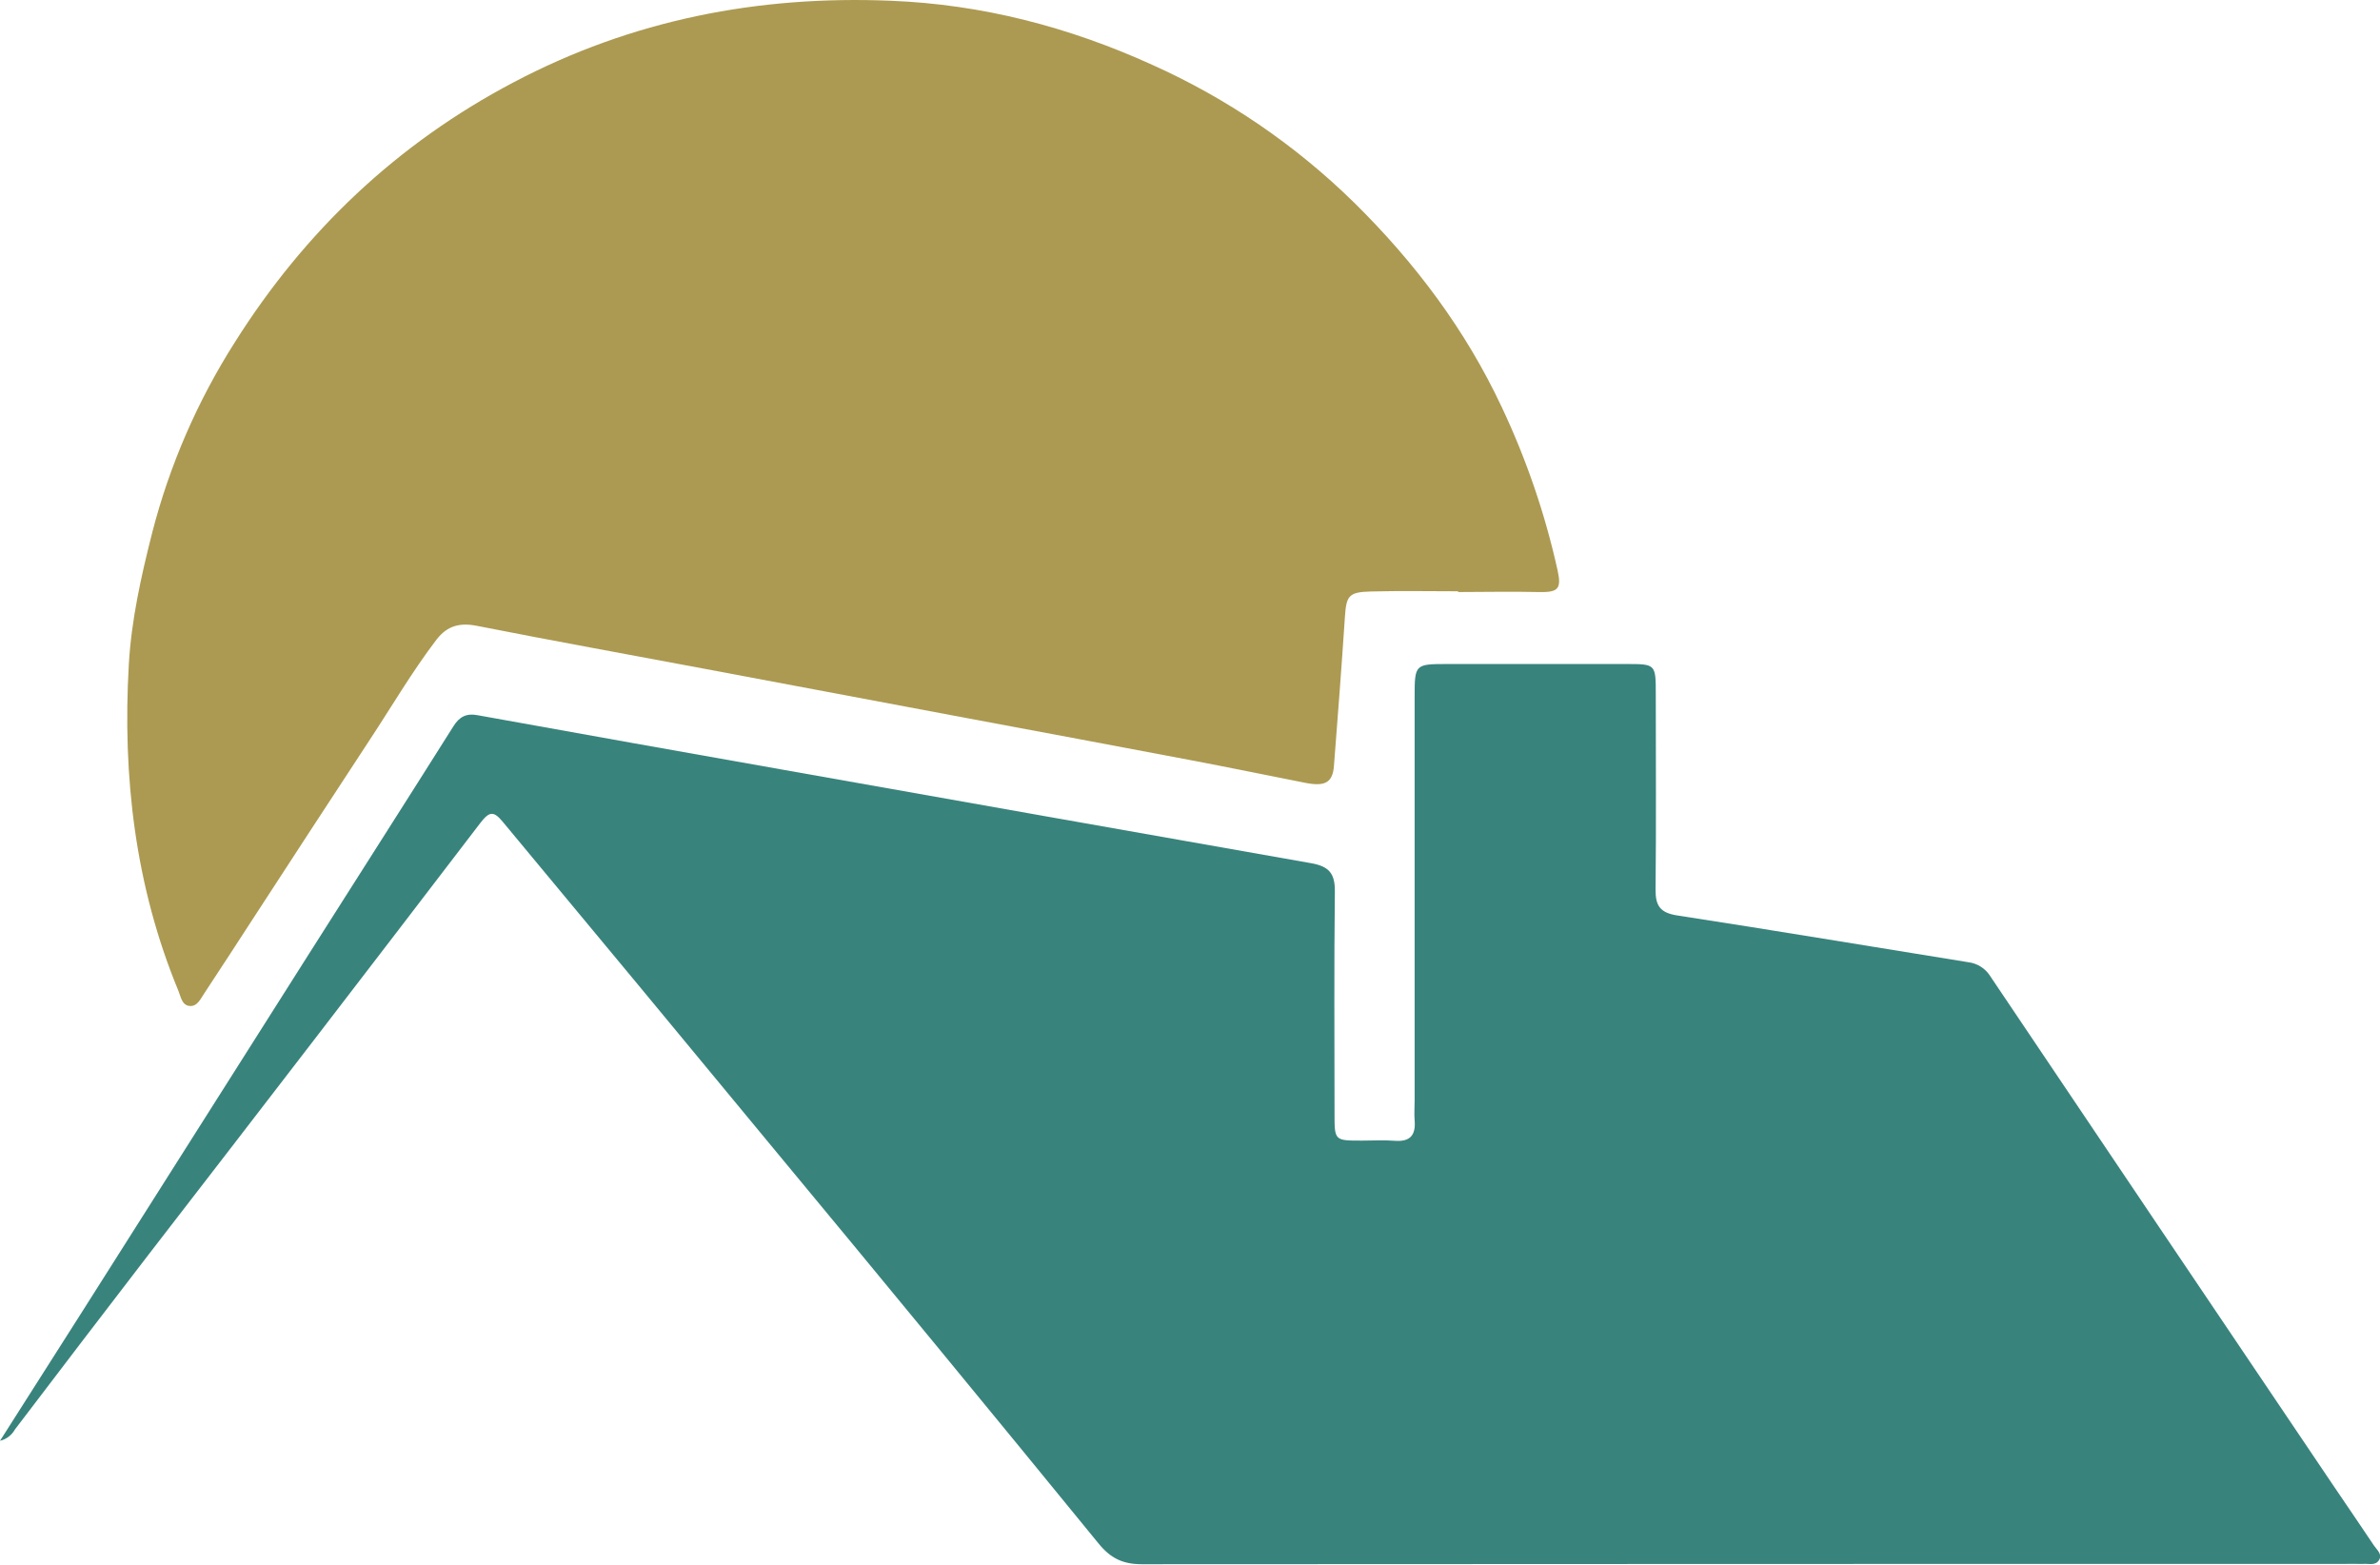
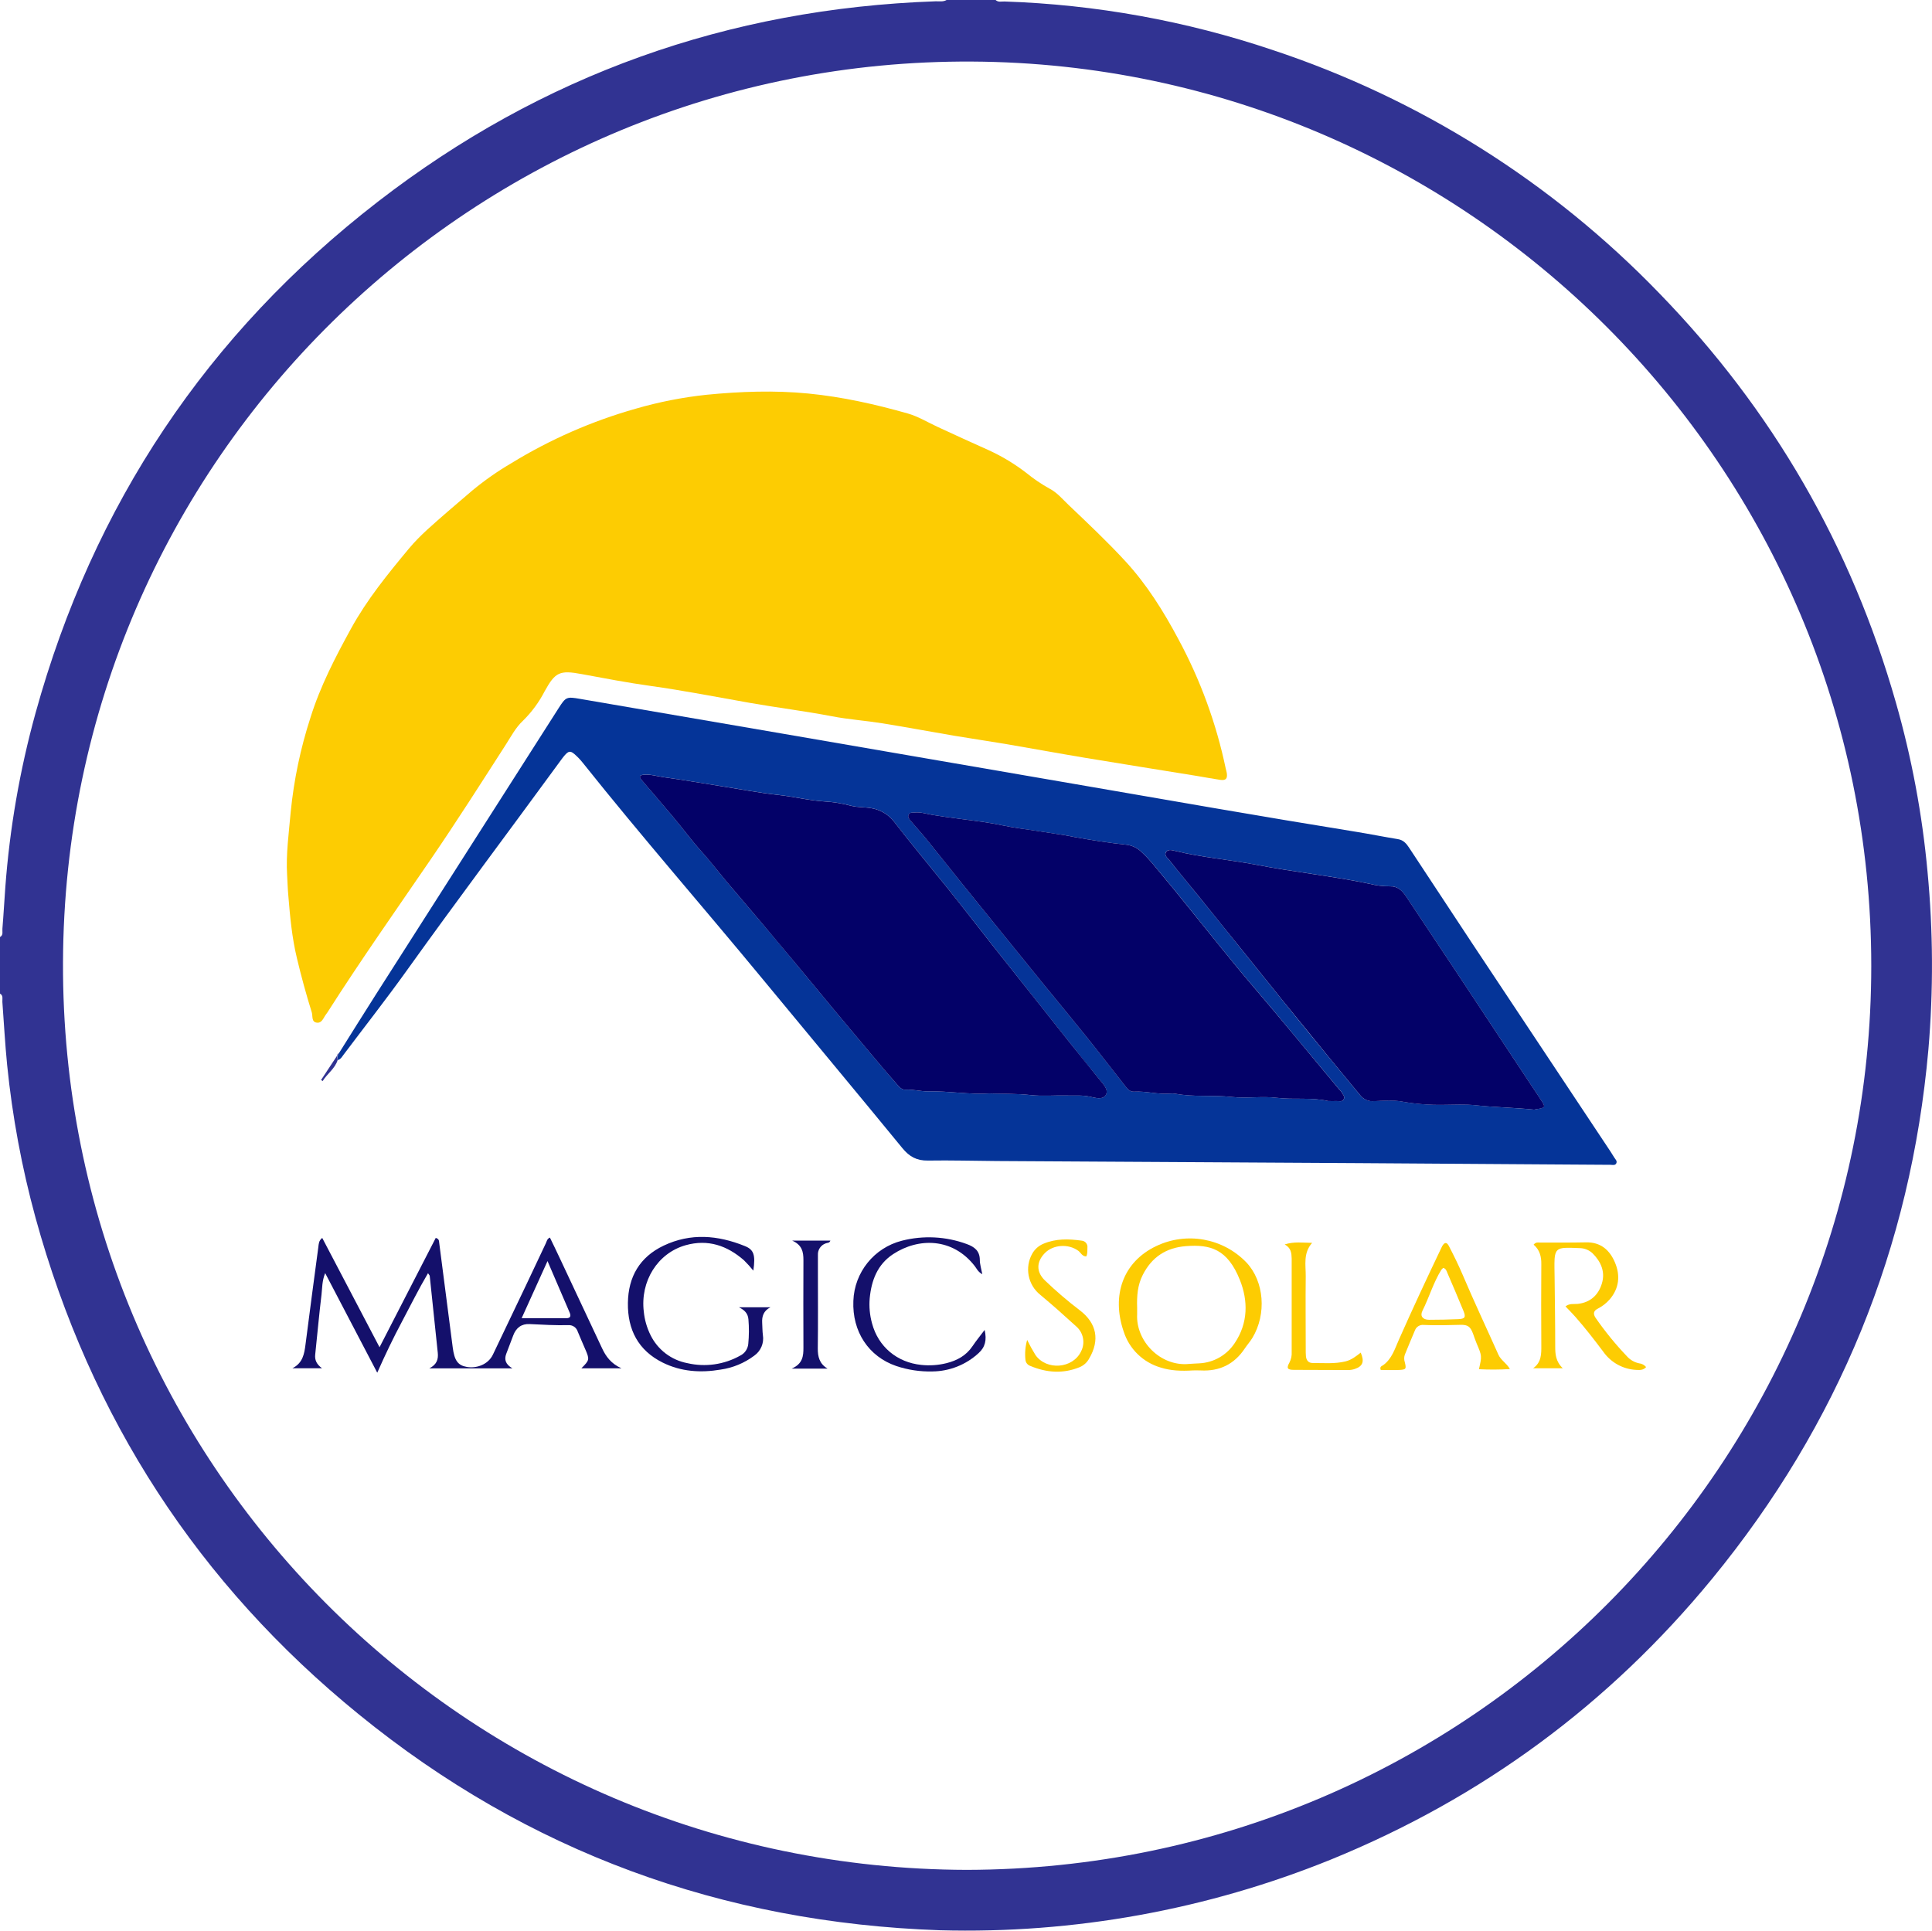
- <svg xmlns="http://www.w3.org/2000/svg" viewBox="0 0 652.76 429">
+ <svg xmlns="http://www.w3.org/2000/svg" viewBox="0 0 919.99 919.51">
  <defs>
-     <style>.cls-1{fill:#39837d;}.cls-2{fill:#ac9a52;}</style>
+     <style>.cls-1{fill:#313392;}.cls-2{fill:#fdcc02;}.cls-3{fill:#053498;}.cls-4{fill:#14106b;}.cls-5{fill:#030168;}</style>
  </defs>
  <g id="Layer_2" data-name="Layer 2">
    <g id="Layer_1-2" data-name="Layer 1">
-       <path class="cls-1" d="M0,395.19c8-12.55,15.4-24.16,22.78-35.8q31-48.9,62-97.82c13.2-20.81,26.47-41.56,39.6-62.4,1.67-2.64,3.57-3.57,6.62-3q42,7.58,84,15Q287.26,224,359.54,236.75c4.92.86,6.63,2.77,6.57,7.78-.23,20.32-.1,40.64-.09,61,0,7.33,0,7.33,7.56,7.32,3,0,6-.18,9,.05,4.23.32,5.75-1.6,5.41-5.6-.15-1.82,0-3.66,0-5.49q0-55.47,0-110.92c0-8.57.19-8.75,8.56-8.76q24.74,0,49.47,0c8.12,0,8.11,0,8.11,8.38,0,17.82.13,35.64-.06,53.46-.05,4.49,1.28,6.41,6,7.13,26.64,4.09,53.23,8.56,79.84,12.83a8.27,8.27,0,0,1,6,3.89q46.95,69.83,94,139.56c3.72,5.52,7.51,11,11.2,16.54.78,1.17,2.34,2.35,1.4,3.95s-2.68,1-4.13,1.08c-.66.05-1.33,0-2,0q-166.62,0-333.24.09c-5.16,0-8.52-1.62-11.82-5.66Q256.92,369,212.14,315q-37-44.82-74.22-89.56c-2.49-3-3.64-3-6.17.27Q86.44,285,40.79,344.06q-18.4,23.94-36.68,48A6.45,6.45,0,0,1,0,395.19Z" />
-       <path class="cls-2" d="M399.92,162.18c-8,0-16-.16-24,.06-6.06.16-6.67,1.18-7.06,7.07-.9,13.61-1.94,27.2-3,40.79-.36,4.55-2.43,5.69-7.86,4.62-10.6-2.09-21.18-4.28-31.8-6.29-20.25-3.86-40.52-7.62-60.78-11.42q-36.26-6.81-72.5-13.63c-20.72-3.89-41.47-7.65-62.16-11.73-4.67-.92-8.09,0-11,3.73-6.77,8.88-12.39,18.52-18.53,27.82-10.52,16-20.9,32-31.33,48-4.63,7.11-9.23,14.25-13.91,21.32-1,1.48-1.89,3.61-4,3.4s-2.37-2.48-3.06-4.15c-11.88-28.72-15.36-58.8-13.6-89.49.69-12.21,3.39-24.28,6.43-36.24A181.65,181.65,0,0,1,64.43,93.84c19.17-30.39,44.42-54.4,76.42-71.26C173.35,5.44,208-1.31,244.39.21c25,1,48.81,7.19,71.66,17.58a190.23,190.23,0,0,1,55.29,37.73C388,71.91,401.93,90.4,411.93,111.76a212.4,212.4,0,0,1,15.27,44.68c1.15,5.23.06,6.07-5.3,5.95-7.33-.18-14.65,0-22,0Z" />
+       <path class="cls-1" d="M474.09,0c1.26,1.19,2.83.66,4.26.71A446.83,446.83,0,0,1,605.88,23.77,454.64,454.64,0,0,1,790.16,139.69Q871,222.93,902.8,334.6a439,439,0,0,1,15.06,80.56,471,471,0,0,1,.41,84.72q-12.6,141.69-102.89,251.88-73.75,89.84-181.6,133.83a462.18,462.18,0,0,1-186.21,33.68C344,915.67,251.39,882,171,816.56c-76.6-62.25-127.9-141.41-154.1-236.69A444.91,444.91,0,0,1,3.4,507.2c-1-10-1.52-20-2.27-30-.1-1.36.55-3.07-1.13-4V446.26c1.72-.94,1-2.65,1.15-4,.55-6.56.89-13.13,1.38-19.69a431.94,431.94,0,0,1,14.38-82.94c27.4-99.19,81.68-180.63,163-243.55C258,35.67,346.78,4.1,445.5.62c1.75-.06,3.59.35,5.25-.62ZM460.4,890.51C700.42,890,891.08,696,891.07,460c0-238.21-192.83-429.4-428.18-430.68C226.52,28,30.81,218.42,30,458.38,29.13,696.43,221.11,889.89,460.4,890.51Z" />
+       <path class="cls-2" d="M136.72,416.79c-.6-10.06.83-20,1.7-30a213.34,213.34,0,0,1,9.43-45.07c4.66-14.92,11.8-28.68,19.29-42.33,7.61-13.87,17.5-26,27.53-38.07,5.47-6.57,12.06-12,18.46-17.63,3.94-3.45,8-6.8,11.92-10.21a139.84,139.84,0,0,1,18.34-12.83,236.6,236.6,0,0,1,59.3-26A195,195,0,0,1,336.5,188c16.05-1.57,32.22-2.17,48.38-.59s31.83,5.09,47.36,9.5c5.05,1.44,9.54,4.23,14.29,6.42Q458.74,209,471,214.49a92.22,92.22,0,0,1,17.61,10.64,76.48,76.48,0,0,0,11.11,7.55c3.64,1.86,6.26,5.07,9.17,7.84,9.2,8.76,18.46,17.49,27.07,26.84,10.18,11.07,18.1,23.77,25.15,37A227.77,227.77,0,0,1,583.67,366c.15.73.42,1.44.52,2.18.36,2.72-.46,3.6-3.23,3.21-3.7-.54-7.37-1.26-11.05-1.86-17.83-2.9-35.68-5.72-53.5-8.68-12.52-2.09-25-4.4-37.51-6.53-8.09-1.37-16.22-2.53-24.31-3.9-11.48-1.94-22.93-4.1-34.42-5.95-8-1.28-16-1.82-23.95-3.34-12.91-2.49-26-4.08-38.89-6.35-15.87-2.79-31.69-5.91-47.66-8.13-10.94-1.53-21.81-3.6-32.67-5.62-10.44-1.94-12.59-1-17.66,8.21a54.89,54.89,0,0,1-10.31,14c-3.44,3.21-5.58,7.35-8.08,11.24-11.71,18.22-23.33,36.48-35.56,54.37-16.61,24.3-33.58,48.36-49.4,73.19-.24.37-.5.74-.78,1.1-1.24,1.58-1.85,4.25-4.42,3.88s-1.79-3.14-2.31-4.83q-4-12.84-7.1-25.9c-2.35-9.78-3.27-19.73-4.08-29.71C137,423.36,136.91,420.07,136.72,416.79Z" />
+       <path class="cls-3" d="M161.45,501.49c5.81-9.24,11.56-18.5,17.42-27.69Q222.42,405.52,266,337.26c3.46-5.41,3.81-5.53,10.23-4.42q48.17,8.3,96.34,16.54l139.2,24c44.63,7.7,89.24,15.54,134,22.76,6.64,1.07,13.23,2.42,19.87,3.49,2.68.43,4.08,2.14,5.43,4.2q14.78,22.5,29.64,44.95,32.37,48.78,64.8,97.54c1.08,1.62,2.16,3.23,3.15,4.9.51.85,1.55,1.65,1,2.79s-1.81.73-2.81.72l-24.69-.16q-47.57-.33-95.15-.64-86.18-.52-172.36-1c-10.92-.07-21.84-.4-32.76-.22-5.27.09-8.82-1.8-12.17-5.9-22-26.86-44.24-53.49-66.33-80.26-28.47-34.51-57.92-68.2-85.8-103.18a30.81,30.81,0,0,0-4-4.2c-1.92-1.65-2.82-1.54-4.55.38-1.09,1.22-2,2.58-3,3.91-24,32.85-48.45,65.37-72.14,98.46-9.75,13.62-20.09,26.81-30.17,40.2-.79,1-1.41,2.33-2.84,2.74l-.21-2.16,0,0A1.2,1.2,0,0,0,161.45,501.49Zm309.61,19.25c7.08.21,13.33.06,19.6.77,5.76.65,11.65.06,17.49.22,3.56.09,7.11-.25,10.7.53,2.58.56,6.4,1.73,7.79-.93,1.29-2.48-1.39-5.12-3.2-7.33q-6.8-8.31-13.47-16.7c-5-6.29-10-12.62-15-18.92Q483.6,464,472.22,449.67c-7-8.89-13.92-17.86-21-26.69-8.4-10.44-17-20.72-25.21-31.33a17.29,17.29,0,0,0-10.72-6.71c-3.39-.66-6.82-.36-10.19-1.26a62.53,62.53,0,0,0-12.32-2c-7.45-.45-14.68-2.3-22.08-3.11-9.15-1-18.21-2.74-27.31-4.18s-18.18-3-27.3-4.27c-3.23-.44-6.42-1.53-9.75-1.15-1.79.21-2.11.89-.94,2.31,1.89,2.31,3.88,4.53,5.82,6.79q4.35,5.1,8.68,10.22c4.83,5.68,9.18,11.73,14.2,17.27,4.2,4.63,8,9.63,12,14.41,5.47,6.5,11,12.93,16.5,19.42s10.93,13,16.36,19.53c6.38,7.68,12.72,15.39,19.1,23.06q8.43,10.14,16.94,20.22,6,7.17,12.19,14.28c1.06,1.23,2.16,2.57,4.06,2.47,3.6-.2,7.15.87,10.66.79C451.93,519.56,461.87,521.38,471.06,520.74Zm161.41,3.63c1.34,0,2.69.06,4,0,1.14-.06,2.57.5,3.32-.71.87-1.41-.42-2.5-1-3.63a9.2,9.2,0,0,0-1.17-1.35c-2.48-3-5-6-7.43-8.93-7.91-9.51-15.79-19-23.73-28.52-5.35-6.4-10.85-12.68-16.16-19.11-6.17-7.46-12.21-15-18.31-22.55s-12.1-15.11-18.34-22.51c-3.17-3.76-6.12-7.72-9.79-11.06a12.45,12.45,0,0,0-7-3.65c-8.43-.88-16.8-2.2-25.13-3.7-1.47-.26-2.91-.62-4.38-.84-7.34-1.13-14.68-2.28-22-3.32-5.31-.75-10.52-2.07-15.8-2.84-8.52-1.26-17.09-2.16-25.6-3.58-2.76-.46-5.51-1.42-8.4-1.11-1,.12-2.25-.18-2.82.92-.67,1.28.3,2.27,1.05,3.16,2.6,3.08,5.32,6.05,7.85,9.17,5.54,6.83,11,13.74,16.48,20.58q10.08,12.54,20.23,25,9,11.11,18,22.2c7.15,8.77,14.39,17.48,21.48,26.31,6.14,7.67,12.12,15.47,18.21,23.18,1,1.3,2.17,2.53,4.07,2.42,5.68-.34,11.26,1.4,16.95.91a10.08,10.08,0,0,1,2.69.07c8.84,1.68,17.83.53,26.75,1.53,7.09.8,14.42-.46,21.5.41C616.13,523.83,624.4,522.48,632.47,524.37Zm98.07,4.09c.39-.07,1.26-.26,2.14-.41,3-.53,3.2-.93,1.48-3.62s-3.46-5.21-5.18-7.82q-18-27.23-36-54.46c-7.81-11.81-15.71-23.56-23.52-35.36-1.84-2.77-4.16-4.86-7.6-4.71a38.45,38.45,0,0,1-9.74-1.2c-17.75-3.73-35.82-5.57-53.59-9-13-2.51-26.22-3.52-39.08-6.69-1.38-.34-3.21-.87-4.18.5-1.13,1.6.65,2.81,1.47,3.85,4.51,5.72,9.22,11.3,13.81,17q10.7,13.18,21.3,26.42c6.44,8,12.84,16,19.3,24q10.93,13.55,22,27c4.8,5.88,9.69,11.69,14.49,17.57a7.49,7.49,0,0,0,6.64,2.87c4.48-.18,9.09-.6,13.43.22a101.9,101.9,0,0,0,19.55,1.53c5.08,0,10.21-.35,15.24.19C711.67,527.36,720.9,527.49,730.54,528.46Z" />
+       <path class="cls-4" d="M179.64,653.74l-24.8-47.43c-1.53,3.8-1.37,7.08-1.74,10.21-1.14,9.5-2,19-3,28.56-.28,2.58.61,4.62,3.25,6.55H139.23c5-2.52,5.69-6.91,6.27-11.49,1.95-15.42,4.05-30.83,6.09-46.25.19-1.45.16-3,1.85-4.34,9,17.24,18,34.38,27.29,52.06l26.77-52.07c1.64.49,1.53,1.47,1.64,2.33q3.23,24.92,6.44,49.83c.8,6.19,2.43,8.55,6.72,9.29,4.56.79,10.18-1.09,12.44-5.92C240,634,245.3,623,250.57,611.9c3.15-6.61,6.24-13.25,9.38-19.86.43-.92.55-2.07,1.91-2.66,1.6,3.31,3.22,6.62,4.79,10q10,21.3,20,42.62c1.86,4,4.3,7.41,9.29,9.65h-19.1c3.93-3.94,4-4.18,1.75-9.32-1.18-2.74-2.38-5.47-3.51-8.24a4.35,4.35,0,0,0-4.48-3c-6.13.13-12.25-.2-18.38-.51-3.89-.2-6.49,1.78-7.84,5.45-1.08,2.94-2.23,5.86-3.34,8.79-1,2.71-.29,4.94,2.95,6.84H204.46c3.59-1.84,4.32-4.37,4-7.43-1.3-12.19-2.55-24.39-3.83-36.59,0-.24-.28-.45-.82-1.29-4.56,7.74-8.38,15.52-12.45,23.16S183.56,644.89,179.64,653.74Zm81.08-53.17c-4.24,9.38-8.13,18-12.32,27.21,7.66,0,14.49,0,21.32,0,2,0,2.21-1.14,1.54-2.68C267.88,617.2,264.48,609.31,260.72,600.57Z" />
+       <path class="cls-2" d="M568.1,652.65c-5.77.35-10.68.13-15.45-1.38a26.13,26.13,0,0,1-17.58-17.16c-5.9-17.19-.3-33.13,15.44-40.64a37.29,37.29,0,0,1,43,7.75c8.49,9,9.71,24.57,2.88,35.91-1.08,1.78-2.5,3.35-3.65,5.08-5,7.51-12,10.92-21,10.45C570.28,652.58,568.78,652.65,568.1,652.65Zm-26.61-29.88c0,1.05,0,2.1,0,3.14-.67,12.82,11.14,25,24.7,23.65,1.63-.15,3.28-.16,4.92-.28A21.43,21.43,0,0,0,588,639.56c6.35-9.46,6.38-20.08,2.41-30-5.87-14.7-14.07-17-25.67-16.1-9.44.74-16.25,5.2-20.55,13.66C541.64,612.06,541.31,617.37,541.49,622.77Z" />
+       <path class="cls-2" d="M730.29,592.75c1.13-1.31,2.08-1,2.93-1,7.32,0,14.66.07,22-.09,7-.16,11.3,3.68,13.78,9.54,2.63,6.18,2.07,12.3-2.49,17.63a19,19,0,0,1-5.64,4.39c-2,1-2.39,2.38-1.1,4.35a151.17,151.17,0,0,0,15,18.4,10.63,10.63,0,0,0,5.74,3.3,4.93,4.93,0,0,1,3.34,1.78c-1.28,1.52-3,1.45-4.71,1.35a20.38,20.38,0,0,1-15.59-8.53c-4.31-5.74-8.69-11.41-13.43-16.79-1.43-1.64-3-3.17-4.66-4.92,2-1.55,4-1,5.82-1.19,6.13-.69,9.9-4.3,11.54-9.81s-.49-10.33-4.44-14.26a9.09,9.09,0,0,0-6.1-2.49c-2.24-.09-4.48-.2-6.72-.13-3.76.11-5,1.29-5.28,5.16-.18,3,0,6,0,9,.11,10.92.3,21.83.29,32.75,0,3.65.19,7.12,3.59,10.43h-14.1c4-2.82,3.92-6.85,3.89-11q-.13-19.29,0-38.59C734,598.44,733.21,595.26,730.29,592.75Z" />
+       <path class="cls-4" d="M358.73,605.13a60,60,0,0,0-4.47-4.94c-8-7-17.16-10.15-27.76-7.17-13.34,3.76-21.71,17.14-19.93,31.69a32.22,32.22,0,0,0,3.21,11.13,24.61,24.61,0,0,0,17.54,13.35,35.14,35.14,0,0,0,25.14-3.58,6.93,6.93,0,0,0,3.86-5.63,64.64,64.64,0,0,0,.07-11.64c-.23-2.92-1.95-4.48-4.51-5.76h15c-3.27,1.64-4.14,4.29-3.94,7.47.12,1.93.09,3.88.34,5.8a10,10,0,0,1-4.14,9.79,34.87,34.87,0,0,1-16,6.62c-9.49,1.61-18.8,1-27.54-3.32-11.72-5.82-16.79-15.75-16.6-28.46.18-12.39,5.59-21.81,17-27.25,12.89-6.13,25.83-5,38.65.18C359,595.14,359.8,597.68,358.73,605.13Z" />
+       <path class="cls-2" d="M719,652a129.79,129.79,0,0,1-14.75.07c1.45-6.31,1.44-6.3-1.12-12.32-.64-1.5-1.12-3.07-1.7-4.61-1.24-3.3-2.42-4.3-6-4.2-5.82.15-11.64.33-17.46.05a4,4,0,0,0-4.22,2.64c-1.64,3.84-3.23,7.7-4.81,11.57a5.54,5.54,0,0,0,0,3.51c.8,3.26.62,3.56-2.72,3.72-3,.15-5.91,0-8.74,0-.64-1.65.58-1.85,1.18-2.29,4.14-3,5.52-7.73,7.42-12,6.46-14.6,13.21-29.07,20.09-43.48.19-.4.36-.82.59-1.21,1.12-1.9,2.14-2,3.17-.06,2.33,4.5,4.59,9.06,6.57,13.72,5.42,12.78,11.35,25.33,17,38C714.7,647.83,717.4,649.15,719,652Zm-31.74-48.15a4.51,4.51,0,0,0-.92.88c-3.81,6.13-5.78,13.11-9,19.53-1.26,2.52.17,4.26,3.17,4.27,4.63,0,9.27-.1,13.9-.3,3.2-.14,3.7-.9,2.48-3.88-2.48-6.08-5.08-12.11-7.68-18.15C688.84,605.26,688.52,604.18,687.28,603.83Z" />
+       <path class="cls-4" d="M467.76,606.85c-2.14-1.22-2.67-2.69-3.55-3.83-10.57-13.68-26.88-13.63-38.87-5.78-7.48,4.89-10.37,12.46-11.19,21a33.73,33.73,0,0,0,1.1,12c2.95,11.1,11.89,18.61,23.47,19.79a34.5,34.5,0,0,0,12-.84c5.12-1.28,9.41-3.66,12.42-8.15,1.63-2.44,3.51-4.72,5.73-7.67,1.09,4.8.27,8.22-2.92,11.08a32.89,32.89,0,0,1-22,8.69,50.22,50.22,0,0,1-17.2-2.6c-13.18-4.52-21-16.43-20.39-31a30.68,30.68,0,0,1,23.1-28.66,52.06,52.06,0,0,1,30.88,1.58c3.71,1.35,6.22,3.25,6.24,7.62C466.59,602.16,467.27,604.21,467.76,606.85Z" />
+       <path class="cls-2" d="M489.12,638.13a79.89,79.89,0,0,0,3.94,7.17c5.3,7.53,17.8,6.51,21.72-1.69a9.78,9.78,0,0,0-2.21-11.84c-5.63-5.14-11.32-10.22-17.18-15.1a15.43,15.43,0,0,1-3.79-19.73,10.94,10.94,0,0,1,5.31-4.63c5.88-2.5,12-2.31,18.09-1.47a3,3,0,0,1,2.81,3.4c-.09,1.31.14,2.68-.52,4.1-1.95.07-2.61-1.77-3.82-2.66-4.71-3.46-12-3-16,1.16s-4.08,8.94.15,13a193.48,193.48,0,0,0,16.67,14.26c8,6.15,9.48,14.16,4.35,22.9a9.16,9.16,0,0,1-4.52,4.1c-7.92,3.24-15.75,2.66-23.52-.6a3.42,3.42,0,0,1-2.31-3A24.69,24.69,0,0,1,489.12,638.13Z" />
+       <path class="cls-2" d="M611.75,592.65c4.51-1.44,8.49-.8,13.07-.75-4.35,4.92-3,10.54-3.05,15.88-.13,11.52,0,23.05,0,34.57a35.58,35.58,0,0,0,.1,3.58c.19,1.86,1.16,3.18,3.12,3.18,5.22,0,10.47.49,15.65-.74,2.84-.68,5.07-2.4,7.31-4.21,1.86,4.27,1,6.52-2.82,7.8a9.78,9.78,0,0,1-3.07.51q-13,0-26-.09c-3,0-3.57-.8-2.06-3.44a9.72,9.72,0,0,0,1.08-5.15c0-14.81,0-29.63,0-44.44C615,596.75,614.8,594.33,611.75,592.65Z" />
+       <path class="cls-4" d="M394.05,651.79H377c5.26-2.3,5.6-6,5.58-10q-.09-20.82,0-41.65c0-3.78-.54-7.19-5.35-9.31h18.19c-.44,1.26-1.51,1-2.24,1.32a5.54,5.54,0,0,0-3.7,5.55c0,3,0,6,0,9,0,11.8.1,23.59-.06,35.39C389.38,646.15,390.19,649.44,394.05,651.79Z" />
+       <path class="cls-1" d="M160.58,502.68l.21,2.16c-1.31,4.14-5,6.51-7.14,10l-.77-.49Z" />
+       <path class="cls-1" d="M161.45,501.49a1.2,1.2,0,0,1-.9,1.23A1.57,1.57,0,0,1,161.45,501.49Z" />
+       <path class="cls-5" d="M471.06,520.74c-9.19.64-19.13-1.18-29.15-1-3.51.08-7.06-1-10.66-.79-1.9.1-3-1.24-4.06-2.47Q421,509.42,415,502.23q-8.5-10.1-16.94-20.22c-6.38-7.67-12.72-15.38-19.1-23.06q-8.15-9.79-16.36-19.53c-5.48-6.49-11-12.92-16.5-19.42-4-4.78-7.82-9.78-12-14.41-5-5.54-9.37-11.59-14.2-17.27q-4.33-5.11-8.68-10.22c-1.94-2.26-3.93-4.48-5.82-6.79-1.17-1.42-.85-2.1.94-2.31,3.33-.38,6.52.71,9.75,1.15,9.12,1.25,18.2,2.83,27.3,4.27s18.16,3.19,27.31,4.18c7.4.81,14.63,2.66,22.08,3.11a62.53,62.53,0,0,1,12.32,2c3.37.9,6.8.6,10.19,1.26A17.29,17.29,0,0,1,426,391.65c8.21,10.61,16.81,20.89,25.21,31.33,7.1,8.83,14,17.8,21,26.69Q483.58,464,495,478.38c5,6.3,10,12.63,15,18.92q6.69,8.38,13.47,16.7c1.81,2.21,4.49,4.85,3.2,7.33-1.39,2.66-5.21,1.49-7.79.93-3.59-.78-7.14-.44-10.7-.53-5.84-.16-11.73.43-17.49-.22C484.39,520.8,478.14,521,471.06,520.74Z" />
+       <path class="cls-5" d="M632.47,524.37c-8.07-1.89-16.34-.54-24.51-1.55-7.08-.87-14.41.39-21.5-.41-8.92-1-17.91.15-26.75-1.53a10.08,10.08,0,0,0-2.69-.07c-5.69.49-11.27-1.25-16.95-.91-1.9.11-3.05-1.12-4.07-2.42-6.09-7.71-12.07-15.51-18.21-23.18-7.09-8.83-14.33-17.54-21.48-26.31q-9-11.08-18-22.2-10.12-12.5-20.23-25c-5.51-6.84-10.94-13.75-16.48-20.58-2.53-3.12-5.25-6.09-7.85-9.17-.75-.89-1.72-1.88-1.05-3.16.57-1.1,1.79-.8,2.82-.92,2.89-.31,5.64.65,8.4,1.11,8.51,1.42,17.08,2.32,25.6,3.58,5.28.77,10.49,2.09,15.8,2.84,7.35,1,14.69,2.19,22,3.32,1.47.22,2.91.58,4.38.84,8.33,1.5,16.7,2.82,25.13,3.7a12.45,12.45,0,0,1,7,3.65c3.67,3.34,6.62,7.3,9.79,11.06,6.24,7.4,12.25,15,18.34,22.51s12.14,15.09,18.31,22.55c5.31,6.43,10.81,12.71,16.16,19.11,7.94,9.48,15.82,19,23.73,28.52,2.48,3,4.95,6,7.43,8.93a9.2,9.2,0,0,1,1.17,1.35c.61,1.13,1.9,2.22,1,3.63-.75,1.21-2.18.65-3.32.71C635.16,524.43,633.81,524.37,632.47,524.37Z" />
+       <path class="cls-5" d="M730.54,528.46c-9.64-1-18.87-1.1-28-2.09-5-.54-10.16-.2-15.24-.19a101.9,101.9,0,0,1-19.55-1.53c-4.34-.82-9-.4-13.43-.22a7.49,7.49,0,0,1-6.64-2.87c-4.8-5.88-9.69-11.69-14.49-17.57q-11-13.5-22-27c-6.46-8-12.86-16-19.3-24q-10.64-13.23-21.3-26.42c-4.59-5.66-9.3-11.24-13.81-17-.82-1-2.6-2.25-1.47-3.85,1-1.37,2.8-.84,4.18-.5,12.86,3.17,26.09,4.18,39.08,6.69,17.77,3.44,35.84,5.28,53.59,9a38.45,38.45,0,0,0,9.74,1.2c3.44-.15,5.76,1.94,7.6,4.71,7.81,11.8,15.71,23.55,23.52,35.36q18,27.21,36,54.46c1.72,2.61,3.49,5.19,5.18,7.82s1.53,3.09-1.48,3.62C731.8,528.2,730.93,528.39,730.54,528.46Z" />
    </g>
  </g>
</svg>
